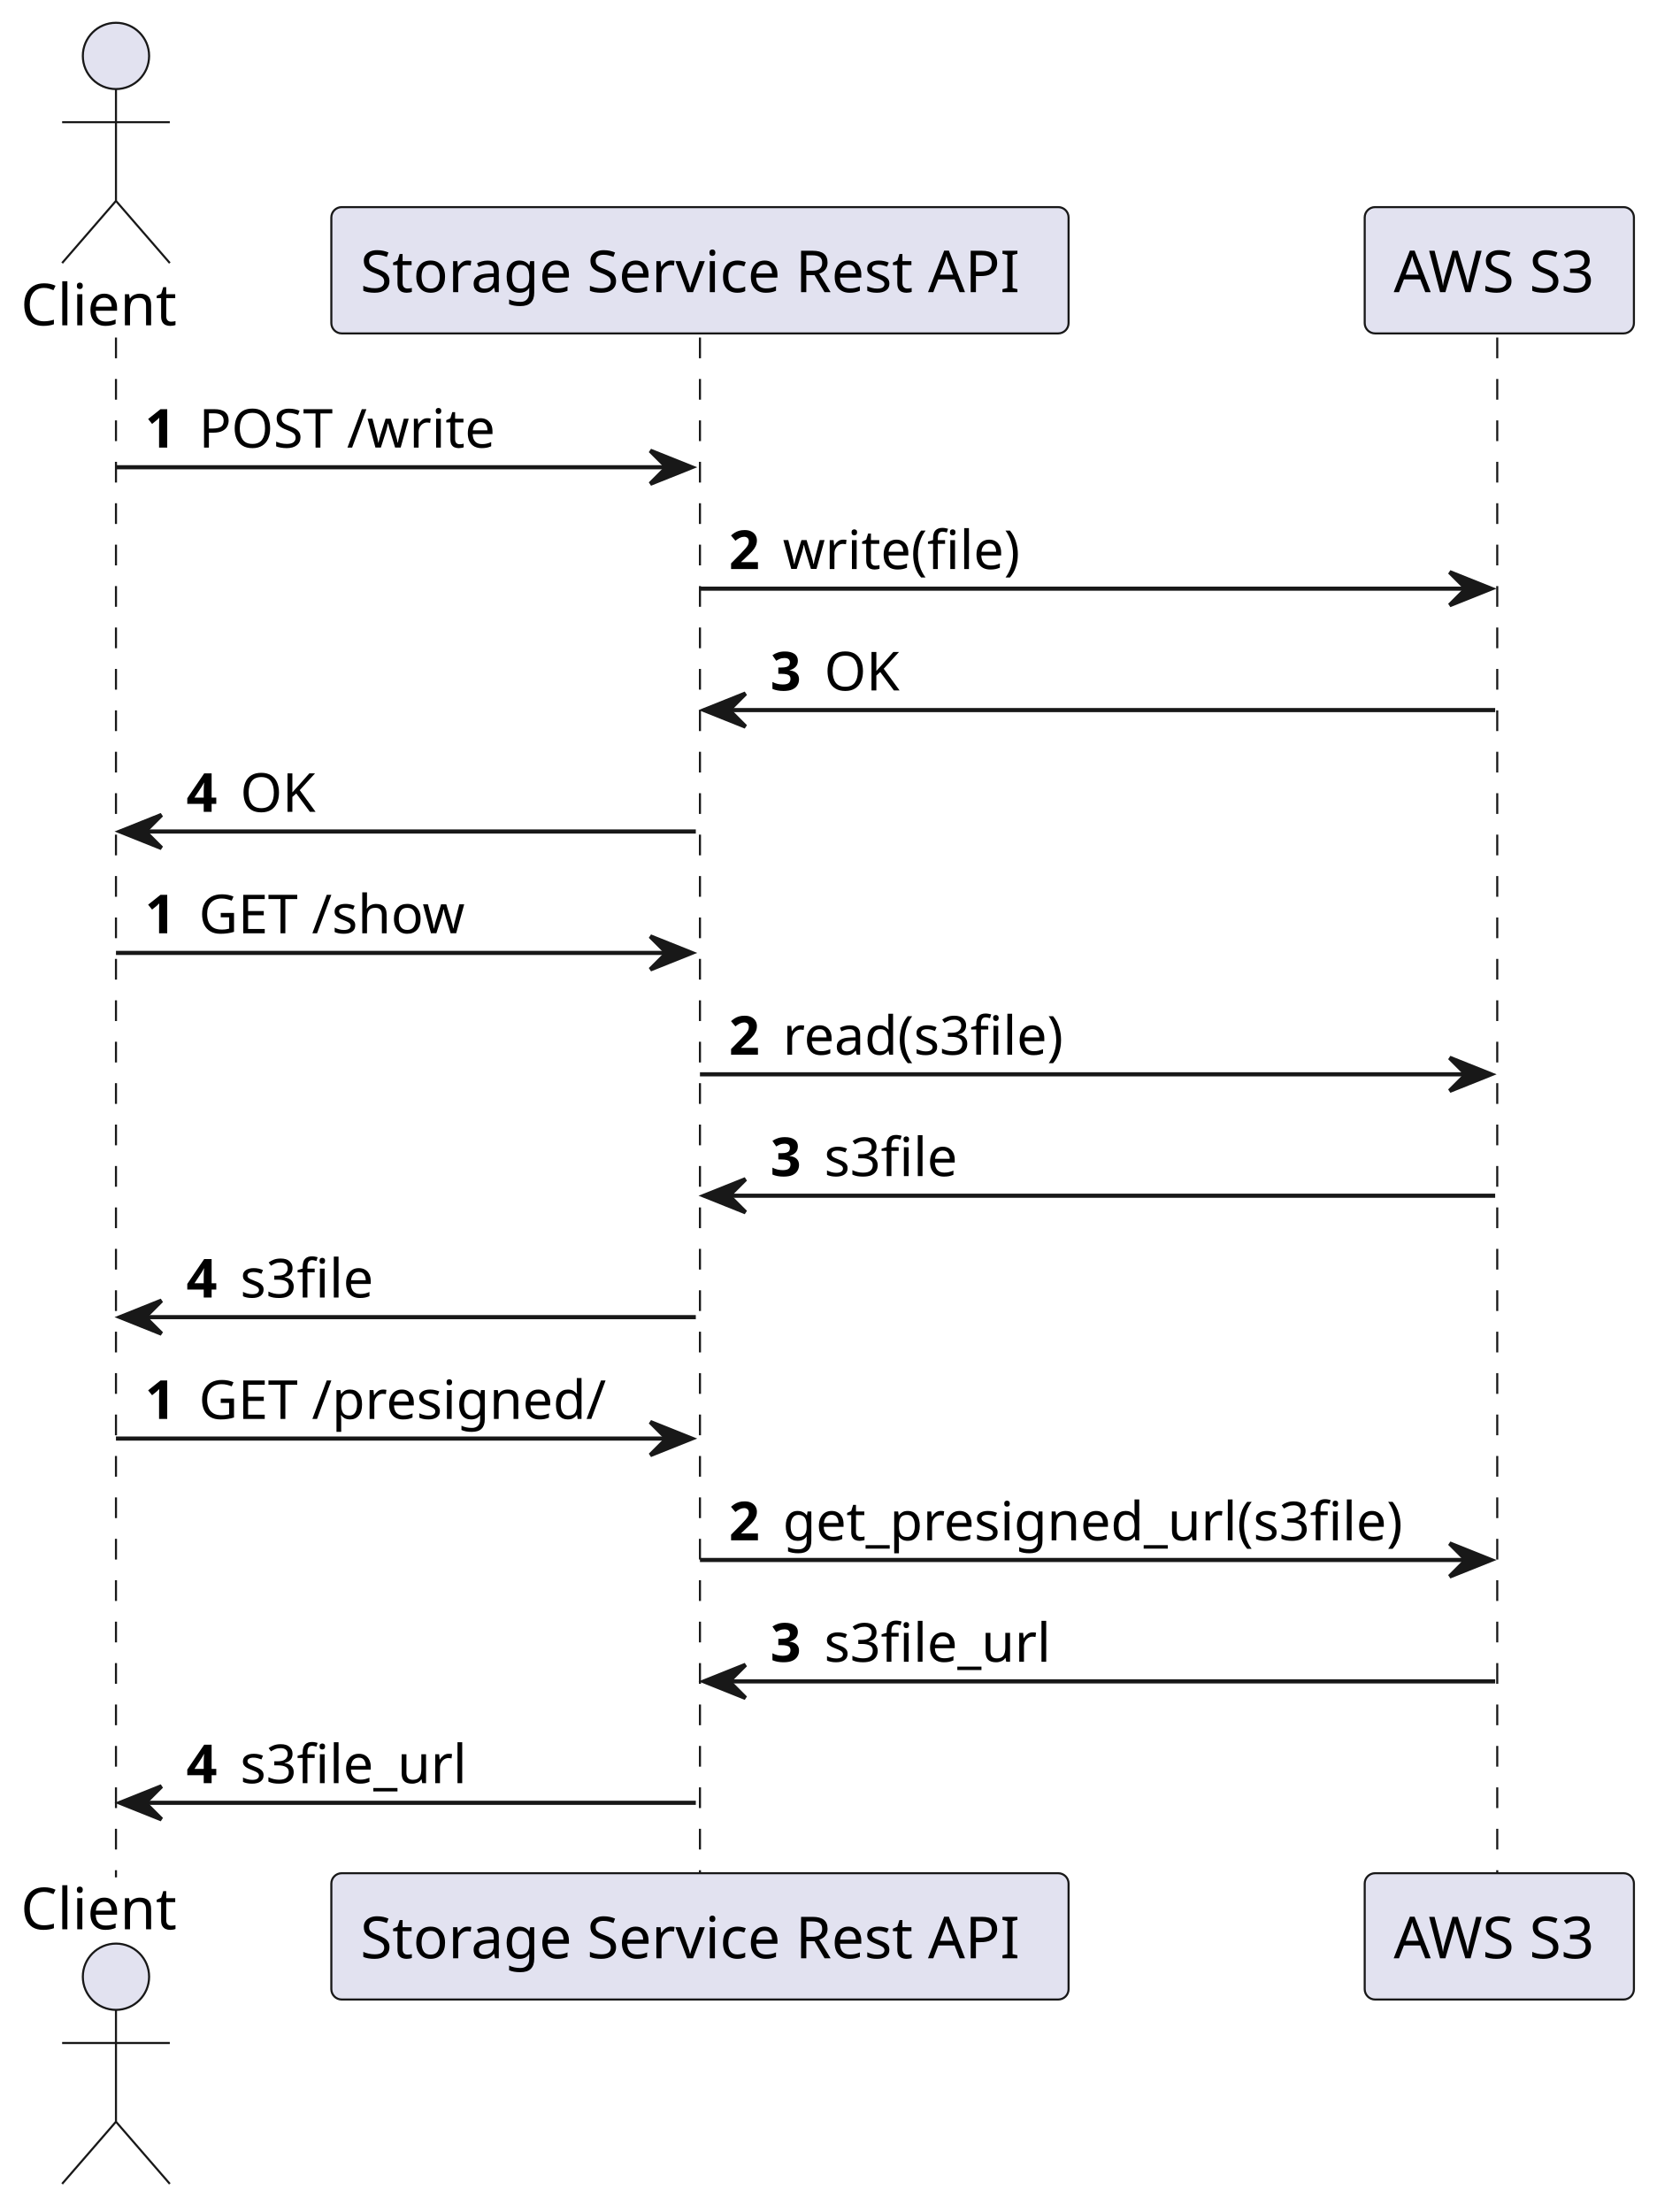
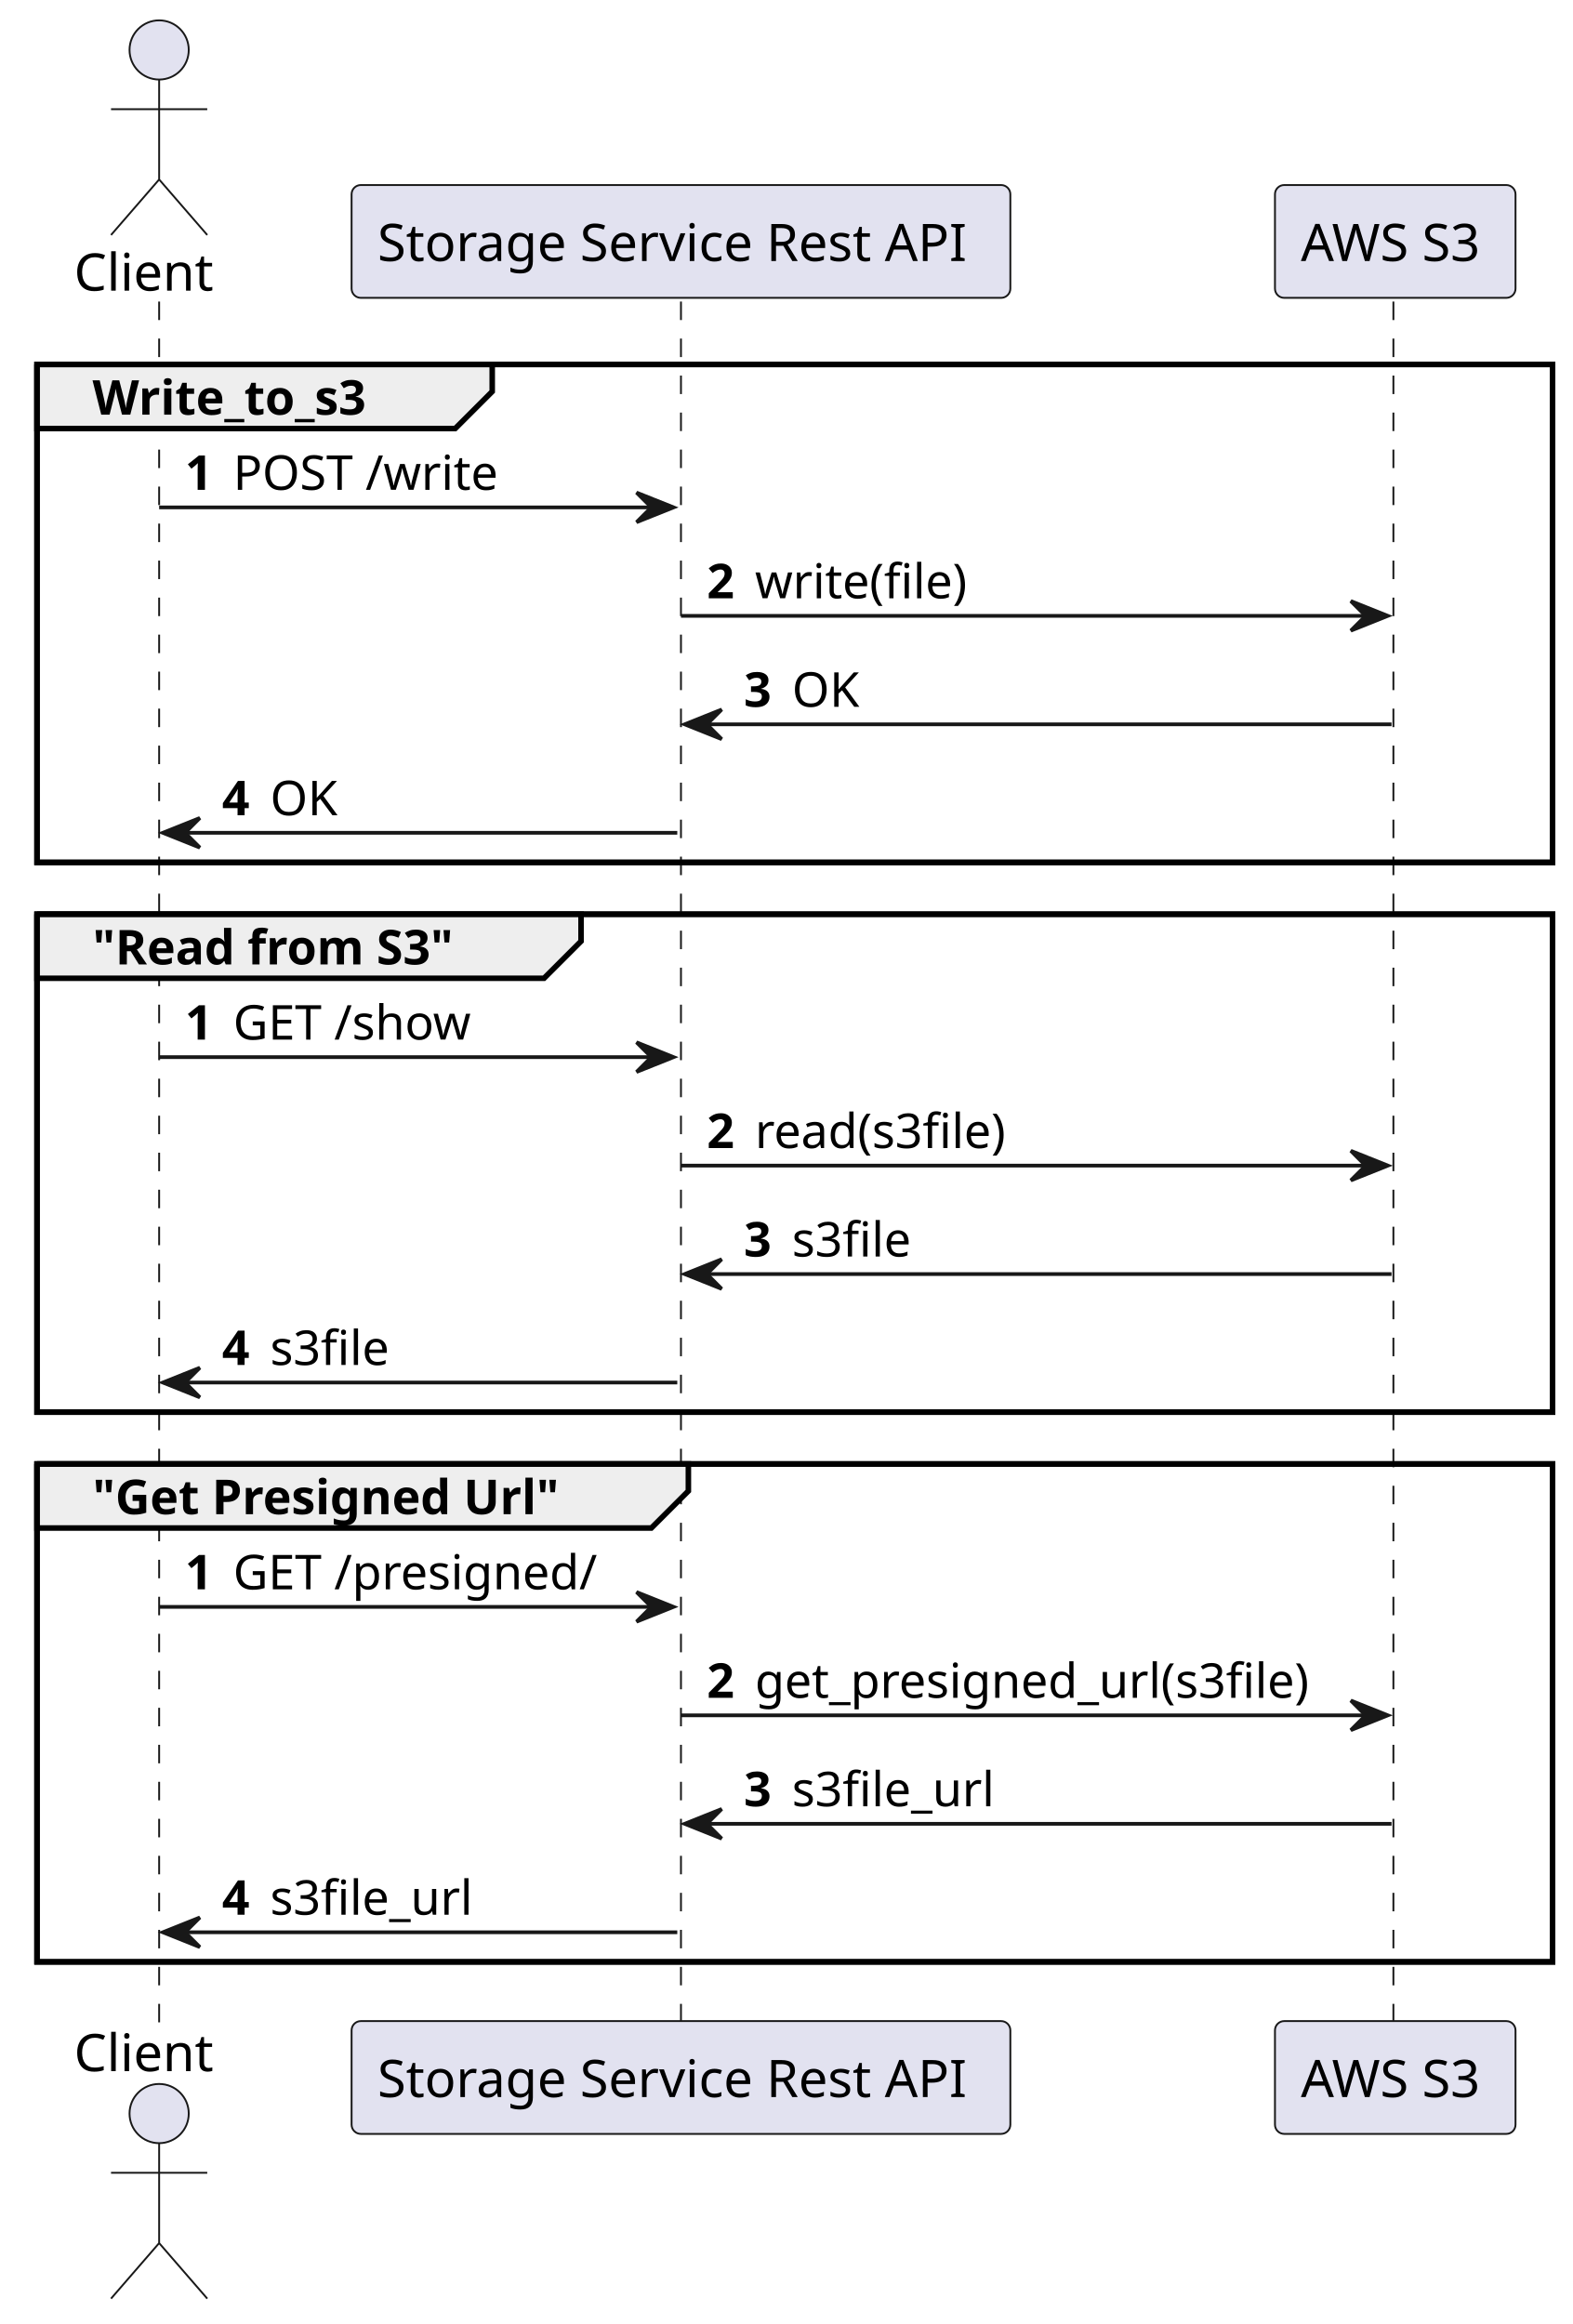
- <svg xmlns="http://www.w3.org/2000/svg" contentStyleType="text/css" height="534px" preserveAspectRatio="none" style="width:400px;height:534px;background:#FFFFFF;" version="1.1" viewBox="0 0 400 534" width="400px" zoomAndPan="magnify">
+ <svg xmlns="http://www.w3.org/2000/svg" contentStyleType="text/css" height="628px" preserveAspectRatio="none" style="width:425px;height:628px;background:#FFFFFF;" version="1.1" viewBox="0 0 425 628" width="425px" zoomAndPan="magnify">
  <defs />
  <g>
-     <line style="stroke:#181818;stroke-width:0.5;stroke-dasharray:5.0,5.0;" x1="28" x2="28" y1="81.488" y2="453.215" />
-     <line style="stroke:#181818;stroke-width:0.5;stroke-dasharray:5.0,5.0;" x1="169" x2="169" y1="81.488" y2="453.215" />
-     <line style="stroke:#181818;stroke-width:0.5;stroke-dasharray:5.0,5.0;" x1="361.5" x2="361.5" y1="81.488" y2="453.215" />
-     <text fill="#000000" font-family="sans-serif" font-size="14" lengthAdjust="spacing" textLength="40" x="5" y="78.535">Client</text>
-     <ellipse cx="28" cy="13.5" fill="#E2E2F0" rx="8" ry="8" style="stroke:#181818;stroke-width:0.5;" />
-     <path d="M28,21.5 L28,48.5 M15,29.5 L41,29.5 M28,48.5 L15,63.5 M28,48.5 L41,63.5 " fill="none" style="stroke:#181818;stroke-width:0.5;" />
-     <text fill="#000000" font-family="sans-serif" font-size="14" lengthAdjust="spacing" textLength="40" x="5" y="465.75">Client</text>
-     <ellipse cx="28" cy="477.203" fill="#E2E2F0" rx="8" ry="8" style="stroke:#181818;stroke-width:0.5;" />
-     <path d="M28,485.203 L28,512.203 M15,493.203 L41,493.203 M28,512.203 L15,527.203 M28,512.203 L41,527.203 " fill="none" style="stroke:#181818;stroke-width:0.5;" />
-     <rect fill="#E2E2F0" height="30.488" rx="2.5" ry="2.5" style="stroke:#181818;stroke-width:0.5;" width="178" x="80" y="50" />
-     <text fill="#000000" font-family="sans-serif" font-size="14" lengthAdjust="spacing" textLength="164" x="87" y="70.535">Storage Service Rest API</text>
-     <rect fill="#E2E2F0" height="30.488" rx="2.5" ry="2.5" style="stroke:#181818;stroke-width:0.5;" width="178" x="80" y="452.215" />
-     <text fill="#000000" font-family="sans-serif" font-size="14" lengthAdjust="spacing" textLength="164" x="87" y="472.75">Storage Service Rest API</text>
-     <rect fill="#E2E2F0" height="30.488" rx="2.5" ry="2.5" style="stroke:#181818;stroke-width:0.5;" width="65" x="329.5" y="50" />
-     <text fill="#000000" font-family="sans-serif" font-size="14" lengthAdjust="spacing" textLength="51" x="336.5" y="70.535">AWS S3</text>
-     <rect fill="#E2E2F0" height="30.488" rx="2.5" ry="2.5" style="stroke:#181818;stroke-width:0.5;" width="65" x="329.5" y="452.215" />
-     <text fill="#000000" font-family="sans-serif" font-size="14" lengthAdjust="spacing" textLength="51" x="336.5" y="472.75">AWS S3</text>
-     <polygon fill="#181818" points="157,108.799,167,112.799,157,116.799,161,112.799" style="stroke:#181818;stroke-width:1.0;" />
-     <line style="stroke:#181818;stroke-width:1.0;" x1="28" x2="163" y1="112.799" y2="112.799" />
-     <text fill="#000000" font-family="sans-serif" font-size="13" font-weight="bold" lengthAdjust="spacing" textLength="9" x="35" y="108.057">1</text>
-     <text fill="#000000" font-family="sans-serif" font-size="13" lengthAdjust="spacing" textLength="74" x="48" y="108.057">POST /write</text>
-     <polygon fill="#181818" points="350,138.109,360,142.109,350,146.109,354,142.109" style="stroke:#181818;stroke-width:1.0;" />
-     <line style="stroke:#181818;stroke-width:1.0;" x1="169" x2="356" y1="142.109" y2="142.109" />
-     <text fill="#000000" font-family="sans-serif" font-size="13" font-weight="bold" lengthAdjust="spacing" textLength="9" x="176" y="137.367">2</text>
-     <text fill="#000000" font-family="sans-serif" font-size="13" lengthAdjust="spacing" textLength="59" x="189" y="137.367">write(file)</text>
-     <polygon fill="#181818" points="180,167.42,170,171.42,180,175.42,176,171.42" style="stroke:#181818;stroke-width:1.0;" />
-     <line style="stroke:#181818;stroke-width:1.0;" x1="174" x2="361" y1="171.42" y2="171.42" />
-     <text fill="#000000" font-family="sans-serif" font-size="13" font-weight="bold" lengthAdjust="spacing" textLength="9" x="186" y="166.678">3</text>
-     <text fill="#000000" font-family="sans-serif" font-size="13" lengthAdjust="spacing" textLength="18" x="199" y="166.678">OK</text>
-     <polygon fill="#181818" points="39,196.731,29,200.731,39,204.731,35,200.731" style="stroke:#181818;stroke-width:1.0;" />
-     <line style="stroke:#181818;stroke-width:1.0;" x1="33" x2="168" y1="200.731" y2="200.731" />
-     <text fill="#000000" font-family="sans-serif" font-size="13" font-weight="bold" lengthAdjust="spacing" textLength="9" x="45" y="195.988">4</text>
-     <text fill="#000000" font-family="sans-serif" font-size="13" lengthAdjust="spacing" textLength="18" x="58" y="195.988">OK</text>
-     <polygon fill="#181818" points="157,226.041,167,230.041,157,234.041,161,230.041" style="stroke:#181818;stroke-width:1.0;" />
-     <line style="stroke:#181818;stroke-width:1.0;" x1="28" x2="163" y1="230.041" y2="230.041" />
-     <text fill="#000000" font-family="sans-serif" font-size="13" font-weight="bold" lengthAdjust="spacing" textLength="9" x="35" y="225.299">1</text>
-     <text fill="#000000" font-family="sans-serif" font-size="13" lengthAdjust="spacing" textLength="68" x="48" y="225.299">GET /show</text>
-     <polygon fill="#181818" points="350,255.352,360,259.352,350,263.352,354,259.352" style="stroke:#181818;stroke-width:1.0;" />
-     <line style="stroke:#181818;stroke-width:1.0;" x1="169" x2="356" y1="259.352" y2="259.352" />
-     <text fill="#000000" font-family="sans-serif" font-size="13" font-weight="bold" lengthAdjust="spacing" textLength="9" x="176" y="254.609">2</text>
-     <text fill="#000000" font-family="sans-serif" font-size="13" lengthAdjust="spacing" textLength="70" x="189" y="254.609">read(s3file)</text>
-     <polygon fill="#181818" points="180,284.662,170,288.662,180,292.662,176,288.662" style="stroke:#181818;stroke-width:1.0;" />
-     <line style="stroke:#181818;stroke-width:1.0;" x1="174" x2="361" y1="288.662" y2="288.662" />
-     <text fill="#000000" font-family="sans-serif" font-size="13" font-weight="bold" lengthAdjust="spacing" textLength="9" x="186" y="283.92">3</text>
-     <text fill="#000000" font-family="sans-serif" font-size="13" lengthAdjust="spacing" textLength="35" x="199" y="283.92">s3file</text>
-     <polygon fill="#181818" points="39,313.973,29,317.973,39,321.973,35,317.973" style="stroke:#181818;stroke-width:1.0;" />
-     <line style="stroke:#181818;stroke-width:1.0;" x1="33" x2="168" y1="317.973" y2="317.973" />
-     <text fill="#000000" font-family="sans-serif" font-size="13" font-weight="bold" lengthAdjust="spacing" textLength="9" x="45" y="313.231">4</text>
-     <text fill="#000000" font-family="sans-serif" font-size="13" lengthAdjust="spacing" textLength="35" x="58" y="313.231">s3file</text>
-     <polygon fill="#181818" points="157,343.283,167,347.283,157,351.283,161,347.283" style="stroke:#181818;stroke-width:1.0;" />
-     <line style="stroke:#181818;stroke-width:1.0;" x1="28" x2="163" y1="347.283" y2="347.283" />
-     <text fill="#000000" font-family="sans-serif" font-size="13" font-weight="bold" lengthAdjust="spacing" textLength="9" x="35" y="342.541">1</text>
-     <text fill="#000000" font-family="sans-serif" font-size="13" lengthAdjust="spacing" textLength="104" x="48" y="342.541">GET /presigned/</text>
-     <polygon fill="#181818" points="350,372.594,360,376.594,350,380.594,354,376.594" style="stroke:#181818;stroke-width:1.0;" />
-     <line style="stroke:#181818;stroke-width:1.0;" x1="169" x2="356" y1="376.594" y2="376.594" />
-     <text fill="#000000" font-family="sans-serif" font-size="13" font-weight="bold" lengthAdjust="spacing" textLength="9" x="176" y="371.852">2</text>
-     <text fill="#000000" font-family="sans-serif" font-size="13" lengthAdjust="spacing" textLength="156" x="189" y="371.852">get_presigned_url(s3file)</text>
-     <polygon fill="#181818" points="180,401.904,170,405.904,180,409.904,176,405.904" style="stroke:#181818;stroke-width:1.0;" />
-     <line style="stroke:#181818;stroke-width:1.0;" x1="174" x2="361" y1="405.904" y2="405.904" />
-     <text fill="#000000" font-family="sans-serif" font-size="13" font-weight="bold" lengthAdjust="spacing" textLength="9" x="186" y="401.162">3</text>
-     <text fill="#000000" font-family="sans-serif" font-size="13" lengthAdjust="spacing" textLength="59" x="199" y="401.162">s3file_url</text>
-     <polygon fill="#181818" points="39,431.215,29,435.215,39,439.215,35,435.215" style="stroke:#181818;stroke-width:1.0;" />
-     <line style="stroke:#181818;stroke-width:1.0;" x1="33" x2="168" y1="435.215" y2="435.215" />
-     <text fill="#000000" font-family="sans-serif" font-size="13" font-weight="bold" lengthAdjust="spacing" textLength="9" x="45" y="430.473">4</text>
-     <text fill="#000000" font-family="sans-serif" font-size="13" lengthAdjust="spacing" textLength="59" x="58" y="430.473">s3file_url</text>
+     <rect fill="none" height="134.553" style="stroke:#000000;stroke-width:1.5;" width="409.5" x="10" y="98.488" />
+     <rect fill="none" height="134.553" style="stroke:#000000;stroke-width:1.5;" width="409.5" x="10" y="247.041" />
+     <rect fill="none" height="134.553" style="stroke:#000000;stroke-width:1.5;" width="409.5" x="10" y="395.594" />
+     <line style="stroke:#181818;stroke-width:0.5;stroke-dasharray:5.0,5.0;" x1="43" x2="43" y1="81.488" y2="547.146" />
+     <line style="stroke:#181818;stroke-width:0.5;stroke-dasharray:5.0,5.0;" x1="184" x2="184" y1="81.488" y2="547.146" />
+     <line style="stroke:#181818;stroke-width:0.5;stroke-dasharray:5.0,5.0;" x1="376.5" x2="376.5" y1="81.488" y2="547.146" />
+     <text fill="#000000" font-family="sans-serif" font-size="14" lengthAdjust="spacing" textLength="40" x="20" y="78.535">Client</text>
+     <ellipse cx="43" cy="13.5" fill="#E2E2F0" rx="8" ry="8" style="stroke:#181818;stroke-width:0.5;" />
+     <path d="M43,21.5 L43,48.5 M30,29.5 L56,29.5 M43,48.5 L30,63.5 M43,48.5 L56,63.5 " fill="none" style="stroke:#181818;stroke-width:0.5;" />
+     <text fill="#000000" font-family="sans-serif" font-size="14" lengthAdjust="spacing" textLength="40" x="20" y="559.682">Client</text>
+     <ellipse cx="43" cy="571.135" fill="#E2E2F0" rx="8" ry="8" style="stroke:#181818;stroke-width:0.5;" />
+     <path d="M43,579.135 L43,606.135 M30,587.135 L56,587.135 M43,606.135 L30,621.135 M43,606.135 L56,621.135 " fill="none" style="stroke:#181818;stroke-width:0.5;" />
+     <rect fill="#E2E2F0" height="30.488" rx="2.5" ry="2.5" style="stroke:#181818;stroke-width:0.5;" width="178" x="95" y="50" />
+     <text fill="#000000" font-family="sans-serif" font-size="14" lengthAdjust="spacing" textLength="164" x="102" y="70.535">Storage Service Rest API</text>
+     <rect fill="#E2E2F0" height="30.488" rx="2.5" ry="2.5" style="stroke:#181818;stroke-width:0.5;" width="178" x="95" y="546.146" />
+     <text fill="#000000" font-family="sans-serif" font-size="14" lengthAdjust="spacing" textLength="164" x="102" y="566.682">Storage Service Rest API</text>
+     <rect fill="#E2E2F0" height="30.488" rx="2.5" ry="2.5" style="stroke:#181818;stroke-width:0.5;" width="65" x="344.5" y="50" />
+     <text fill="#000000" font-family="sans-serif" font-size="14" lengthAdjust="spacing" textLength="51" x="351.5" y="70.535">AWS S3</text>
+     <rect fill="#E2E2F0" height="30.488" rx="2.5" ry="2.5" style="stroke:#181818;stroke-width:0.5;" width="65" x="344.5" y="546.146" />
+     <text fill="#000000" font-family="sans-serif" font-size="14" lengthAdjust="spacing" textLength="51" x="351.5" y="566.682">AWS S3</text>
+     <path d="M10,98.488 L133,98.488 L133,105.799 L123,115.799 L10,115.799 L10,98.488 " fill="#EEEEEE" style="stroke:#000000;stroke-width:1.5;" />
+     <rect fill="none" height="134.553" style="stroke:#000000;stroke-width:1.5;" width="409.5" x="10" y="98.488" />
+     <text fill="#000000" font-family="sans-serif" font-size="13" font-weight="bold" lengthAdjust="spacing" textLength="78" x="25" y="112.057">Write_to_s3</text>
+     <polygon fill="#181818" points="172,133.109,182,137.109,172,141.109,176,137.109" style="stroke:#181818;stroke-width:1.0;" />
+     <line style="stroke:#181818;stroke-width:1.0;" x1="43" x2="178" y1="137.109" y2="137.109" />
+     <text fill="#000000" font-family="sans-serif" font-size="13" font-weight="bold" lengthAdjust="spacing" textLength="9" x="50" y="132.367">1</text>
+     <text fill="#000000" font-family="sans-serif" font-size="13" lengthAdjust="spacing" textLength="74" x="63" y="132.367">POST /write</text>
+     <polygon fill="#181818" points="365,162.42,375,166.42,365,170.42,369,166.42" style="stroke:#181818;stroke-width:1.0;" />
+     <line style="stroke:#181818;stroke-width:1.0;" x1="184" x2="371" y1="166.42" y2="166.42" />
+     <text fill="#000000" font-family="sans-serif" font-size="13" font-weight="bold" lengthAdjust="spacing" textLength="9" x="191" y="161.678">2</text>
+     <text fill="#000000" font-family="sans-serif" font-size="13" lengthAdjust="spacing" textLength="59" x="204" y="161.678">write(file)</text>
+     <polygon fill="#181818" points="195,191.731,185,195.731,195,199.731,191,195.731" style="stroke:#181818;stroke-width:1.0;" />
+     <line style="stroke:#181818;stroke-width:1.0;" x1="189" x2="376" y1="195.731" y2="195.731" />
+     <text fill="#000000" font-family="sans-serif" font-size="13" font-weight="bold" lengthAdjust="spacing" textLength="9" x="201" y="190.988">3</text>
+     <text fill="#000000" font-family="sans-serif" font-size="13" lengthAdjust="spacing" textLength="18" x="214" y="190.988">OK</text>
+     <polygon fill="#181818" points="54,221.041,44,225.041,54,229.041,50,225.041" style="stroke:#181818;stroke-width:1.0;" />
+     <line style="stroke:#181818;stroke-width:1.0;" x1="48" x2="183" y1="225.041" y2="225.041" />
+     <text fill="#000000" font-family="sans-serif" font-size="13" font-weight="bold" lengthAdjust="spacing" textLength="9" x="60" y="220.299">4</text>
+     <text fill="#000000" font-family="sans-serif" font-size="13" lengthAdjust="spacing" textLength="18" x="73" y="220.299">OK</text>
+     <path d="M10,247.041 L157,247.041 L157,254.352 L147,264.352 L10,264.352 L10,247.041 " fill="#EEEEEE" style="stroke:#000000;stroke-width:1.5;" />
+     <rect fill="none" height="134.553" style="stroke:#000000;stroke-width:1.5;" width="409.5" x="10" y="247.041" />
+     <text fill="#000000" font-family="sans-serif" font-size="13" font-weight="bold" lengthAdjust="spacing" textLength="102" x="25" y="260.609">"Read from S3"</text>
+     <polygon fill="#181818" points="172,281.662,182,285.662,172,289.662,176,285.662" style="stroke:#181818;stroke-width:1.0;" />
+     <line style="stroke:#181818;stroke-width:1.0;" x1="43" x2="178" y1="285.662" y2="285.662" />
+     <text fill="#000000" font-family="sans-serif" font-size="13" font-weight="bold" lengthAdjust="spacing" textLength="9" x="50" y="280.92">1</text>
+     <text fill="#000000" font-family="sans-serif" font-size="13" lengthAdjust="spacing" textLength="68" x="63" y="280.92">GET /show</text>
+     <polygon fill="#181818" points="365,310.973,375,314.973,365,318.973,369,314.973" style="stroke:#181818;stroke-width:1.0;" />
+     <line style="stroke:#181818;stroke-width:1.0;" x1="184" x2="371" y1="314.973" y2="314.973" />
+     <text fill="#000000" font-family="sans-serif" font-size="13" font-weight="bold" lengthAdjust="spacing" textLength="9" x="191" y="310.231">2</text>
+     <text fill="#000000" font-family="sans-serif" font-size="13" lengthAdjust="spacing" textLength="70" x="204" y="310.231">read(s3file)</text>
+     <polygon fill="#181818" points="195,340.283,185,344.283,195,348.283,191,344.283" style="stroke:#181818;stroke-width:1.0;" />
+     <line style="stroke:#181818;stroke-width:1.0;" x1="189" x2="376" y1="344.283" y2="344.283" />
+     <text fill="#000000" font-family="sans-serif" font-size="13" font-weight="bold" lengthAdjust="spacing" textLength="9" x="201" y="339.541">3</text>
+     <text fill="#000000" font-family="sans-serif" font-size="13" lengthAdjust="spacing" textLength="35" x="214" y="339.541">s3file</text>
+     <polygon fill="#181818" points="54,369.594,44,373.594,54,377.594,50,373.594" style="stroke:#181818;stroke-width:1.0;" />
+     <line style="stroke:#181818;stroke-width:1.0;" x1="48" x2="183" y1="373.594" y2="373.594" />
+     <text fill="#000000" font-family="sans-serif" font-size="13" font-weight="bold" lengthAdjust="spacing" textLength="9" x="60" y="368.852">4</text>
+     <text fill="#000000" font-family="sans-serif" font-size="13" lengthAdjust="spacing" textLength="35" x="73" y="368.852">s3file</text>
+     <path d="M10,395.594 L186,395.594 L186,402.904 L176,412.904 L10,412.904 L10,395.594 " fill="#EEEEEE" style="stroke:#000000;stroke-width:1.5;" />
+     <rect fill="none" height="134.553" style="stroke:#000000;stroke-width:1.5;" width="409.5" x="10" y="395.594" />
+     <text fill="#000000" font-family="sans-serif" font-size="13" font-weight="bold" lengthAdjust="spacing" textLength="131" x="25" y="409.162">"Get Presigned Url"</text>
+     <polygon fill="#181818" points="172,430.215,182,434.215,172,438.215,176,434.215" style="stroke:#181818;stroke-width:1.0;" />
+     <line style="stroke:#181818;stroke-width:1.0;" x1="43" x2="178" y1="434.215" y2="434.215" />
+     <text fill="#000000" font-family="sans-serif" font-size="13" font-weight="bold" lengthAdjust="spacing" textLength="9" x="50" y="429.473">1</text>
+     <text fill="#000000" font-family="sans-serif" font-size="13" lengthAdjust="spacing" textLength="104" x="63" y="429.473">GET /presigned/</text>
+     <polygon fill="#181818" points="365,459.525,375,463.525,365,467.525,369,463.525" style="stroke:#181818;stroke-width:1.0;" />
+     <line style="stroke:#181818;stroke-width:1.0;" x1="184" x2="371" y1="463.525" y2="463.525" />
+     <text fill="#000000" font-family="sans-serif" font-size="13" font-weight="bold" lengthAdjust="spacing" textLength="9" x="191" y="458.783">2</text>
+     <text fill="#000000" font-family="sans-serif" font-size="13" lengthAdjust="spacing" textLength="156" x="204" y="458.783">get_presigned_url(s3file)</text>
+     <polygon fill="#181818" points="195,488.836,185,492.836,195,496.836,191,492.836" style="stroke:#181818;stroke-width:1.0;" />
+     <line style="stroke:#181818;stroke-width:1.0;" x1="189" x2="376" y1="492.836" y2="492.836" />
+     <text fill="#000000" font-family="sans-serif" font-size="13" font-weight="bold" lengthAdjust="spacing" textLength="9" x="201" y="488.094">3</text>
+     <text fill="#000000" font-family="sans-serif" font-size="13" lengthAdjust="spacing" textLength="59" x="214" y="488.094">s3file_url</text>
+     <polygon fill="#181818" points="54,518.146,44,522.146,54,526.146,50,522.146" style="stroke:#181818;stroke-width:1.0;" />
+     <line style="stroke:#181818;stroke-width:1.0;" x1="48" x2="183" y1="522.146" y2="522.146" />
+     <text fill="#000000" font-family="sans-serif" font-size="13" font-weight="bold" lengthAdjust="spacing" textLength="9" x="60" y="517.404">4</text>
+     <text fill="#000000" font-family="sans-serif" font-size="13" lengthAdjust="spacing" textLength="59" x="73" y="517.404">s3file_url</text>
  </g>
</svg>
